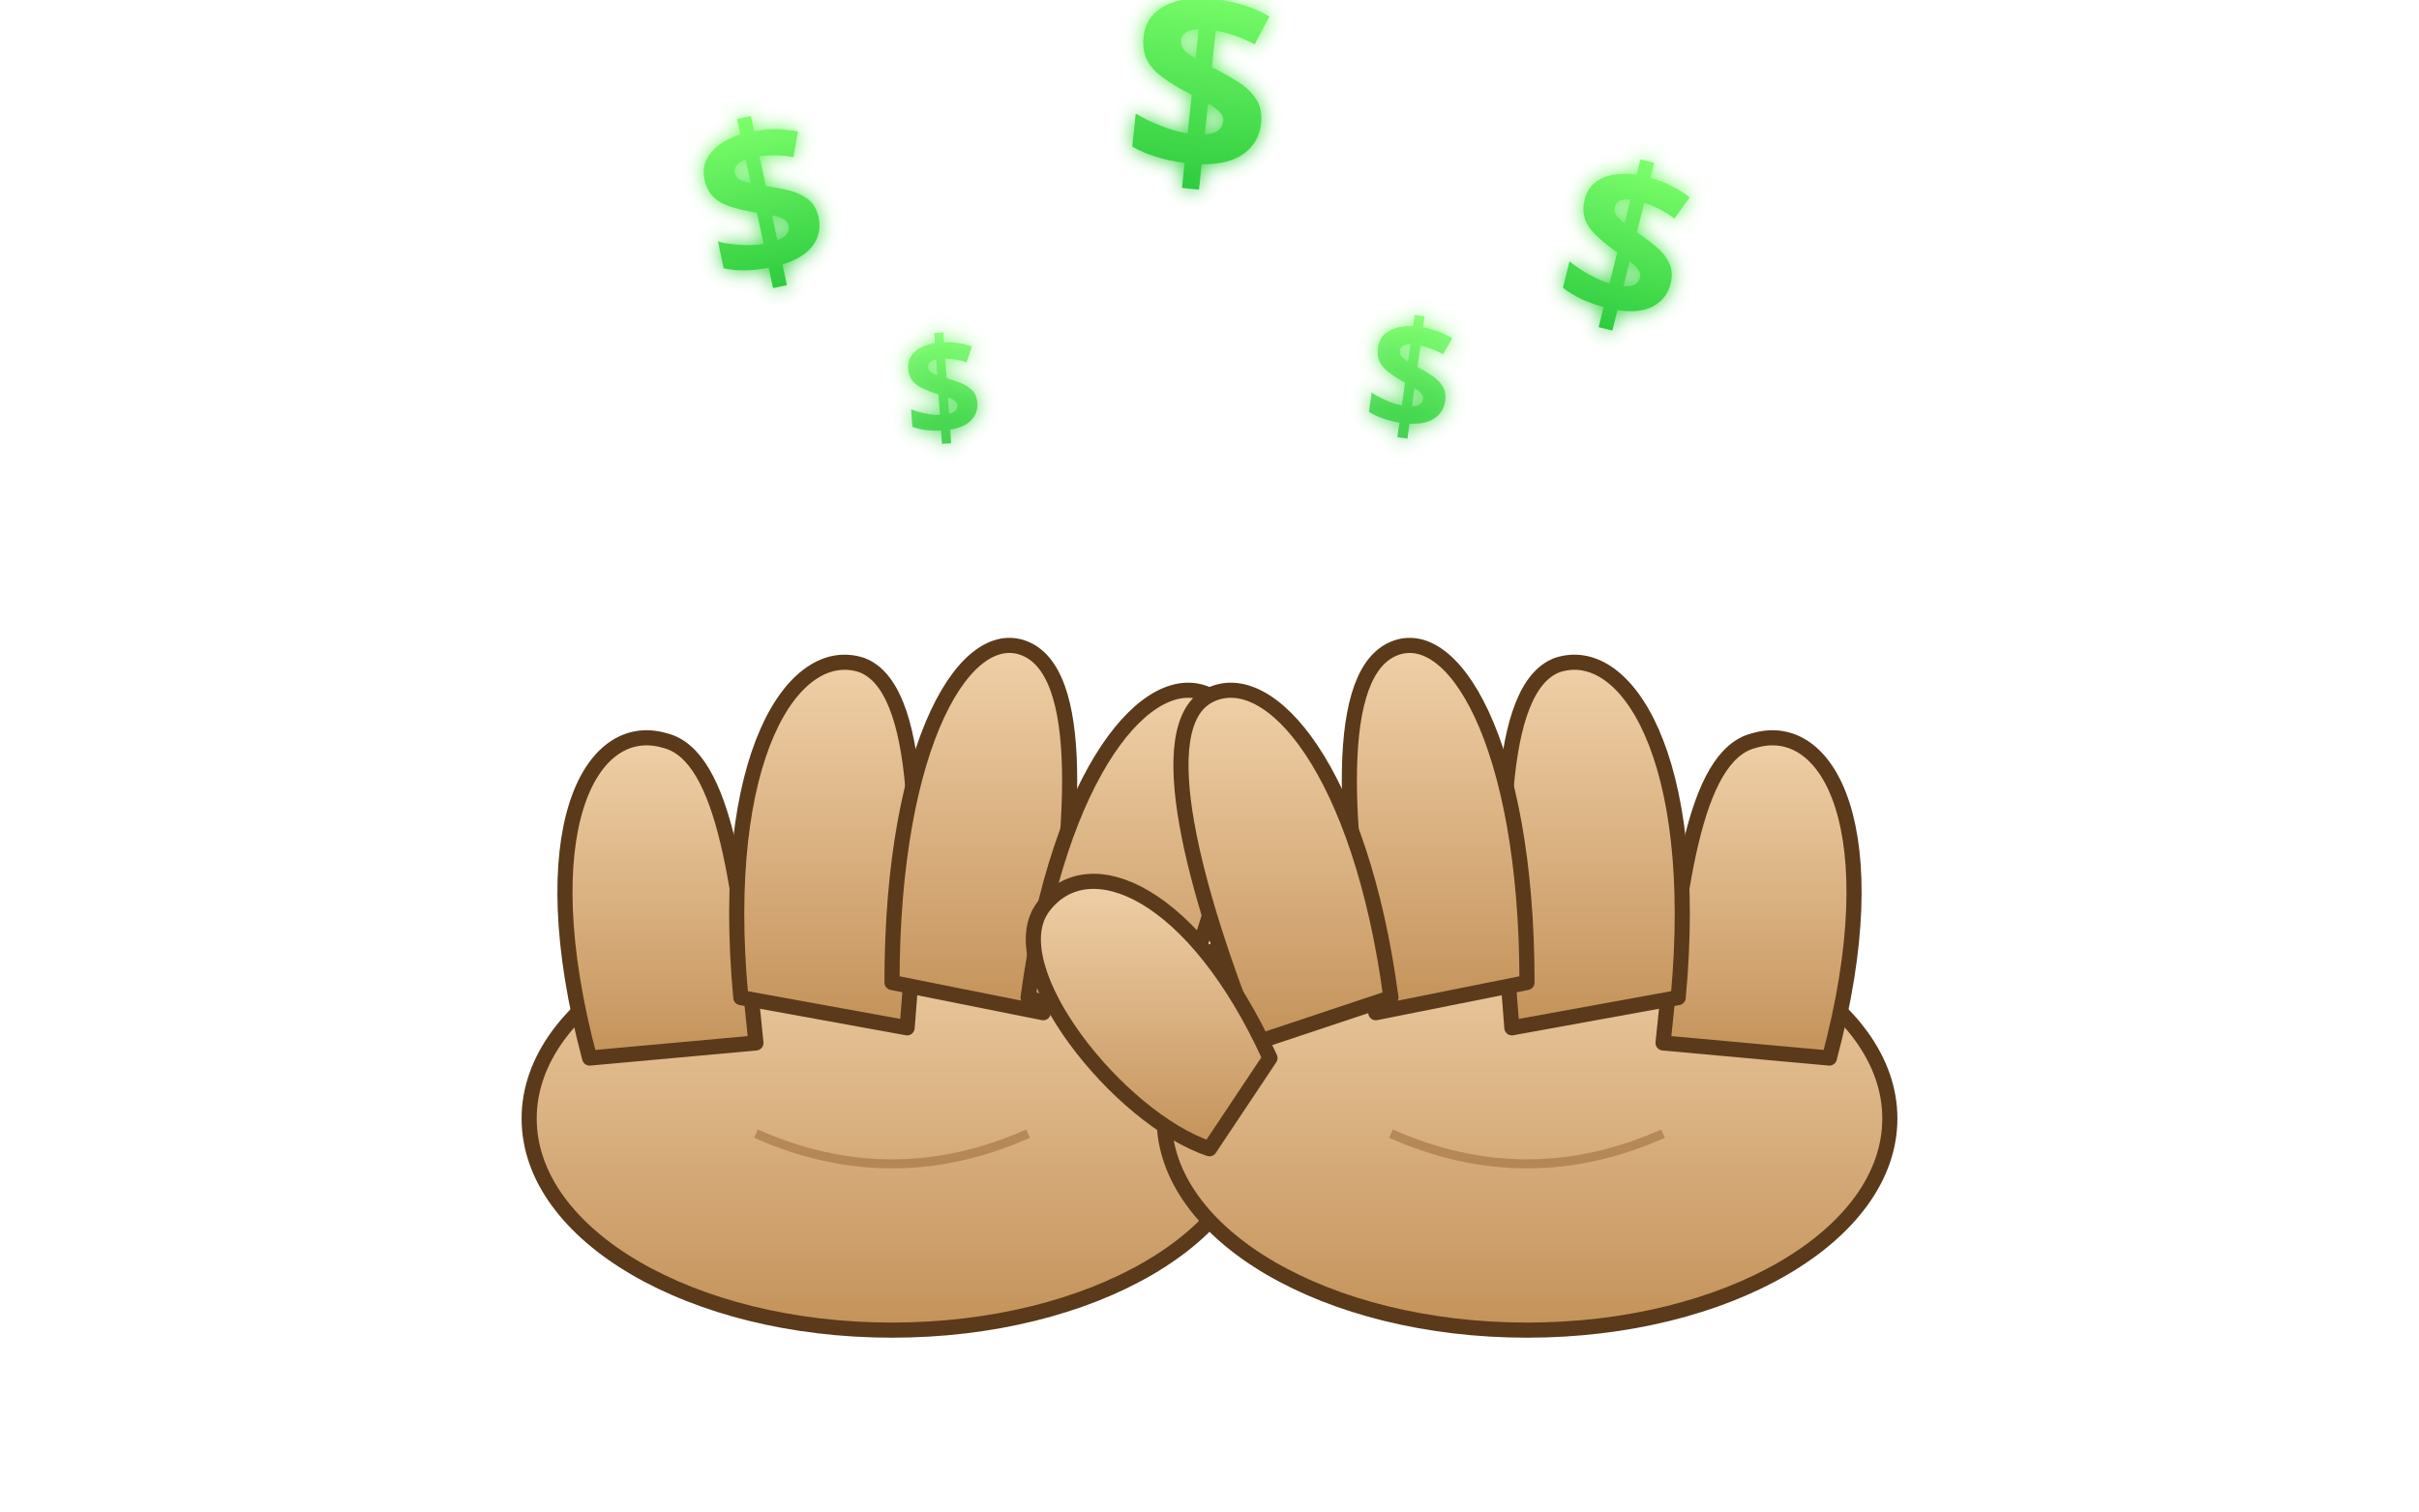
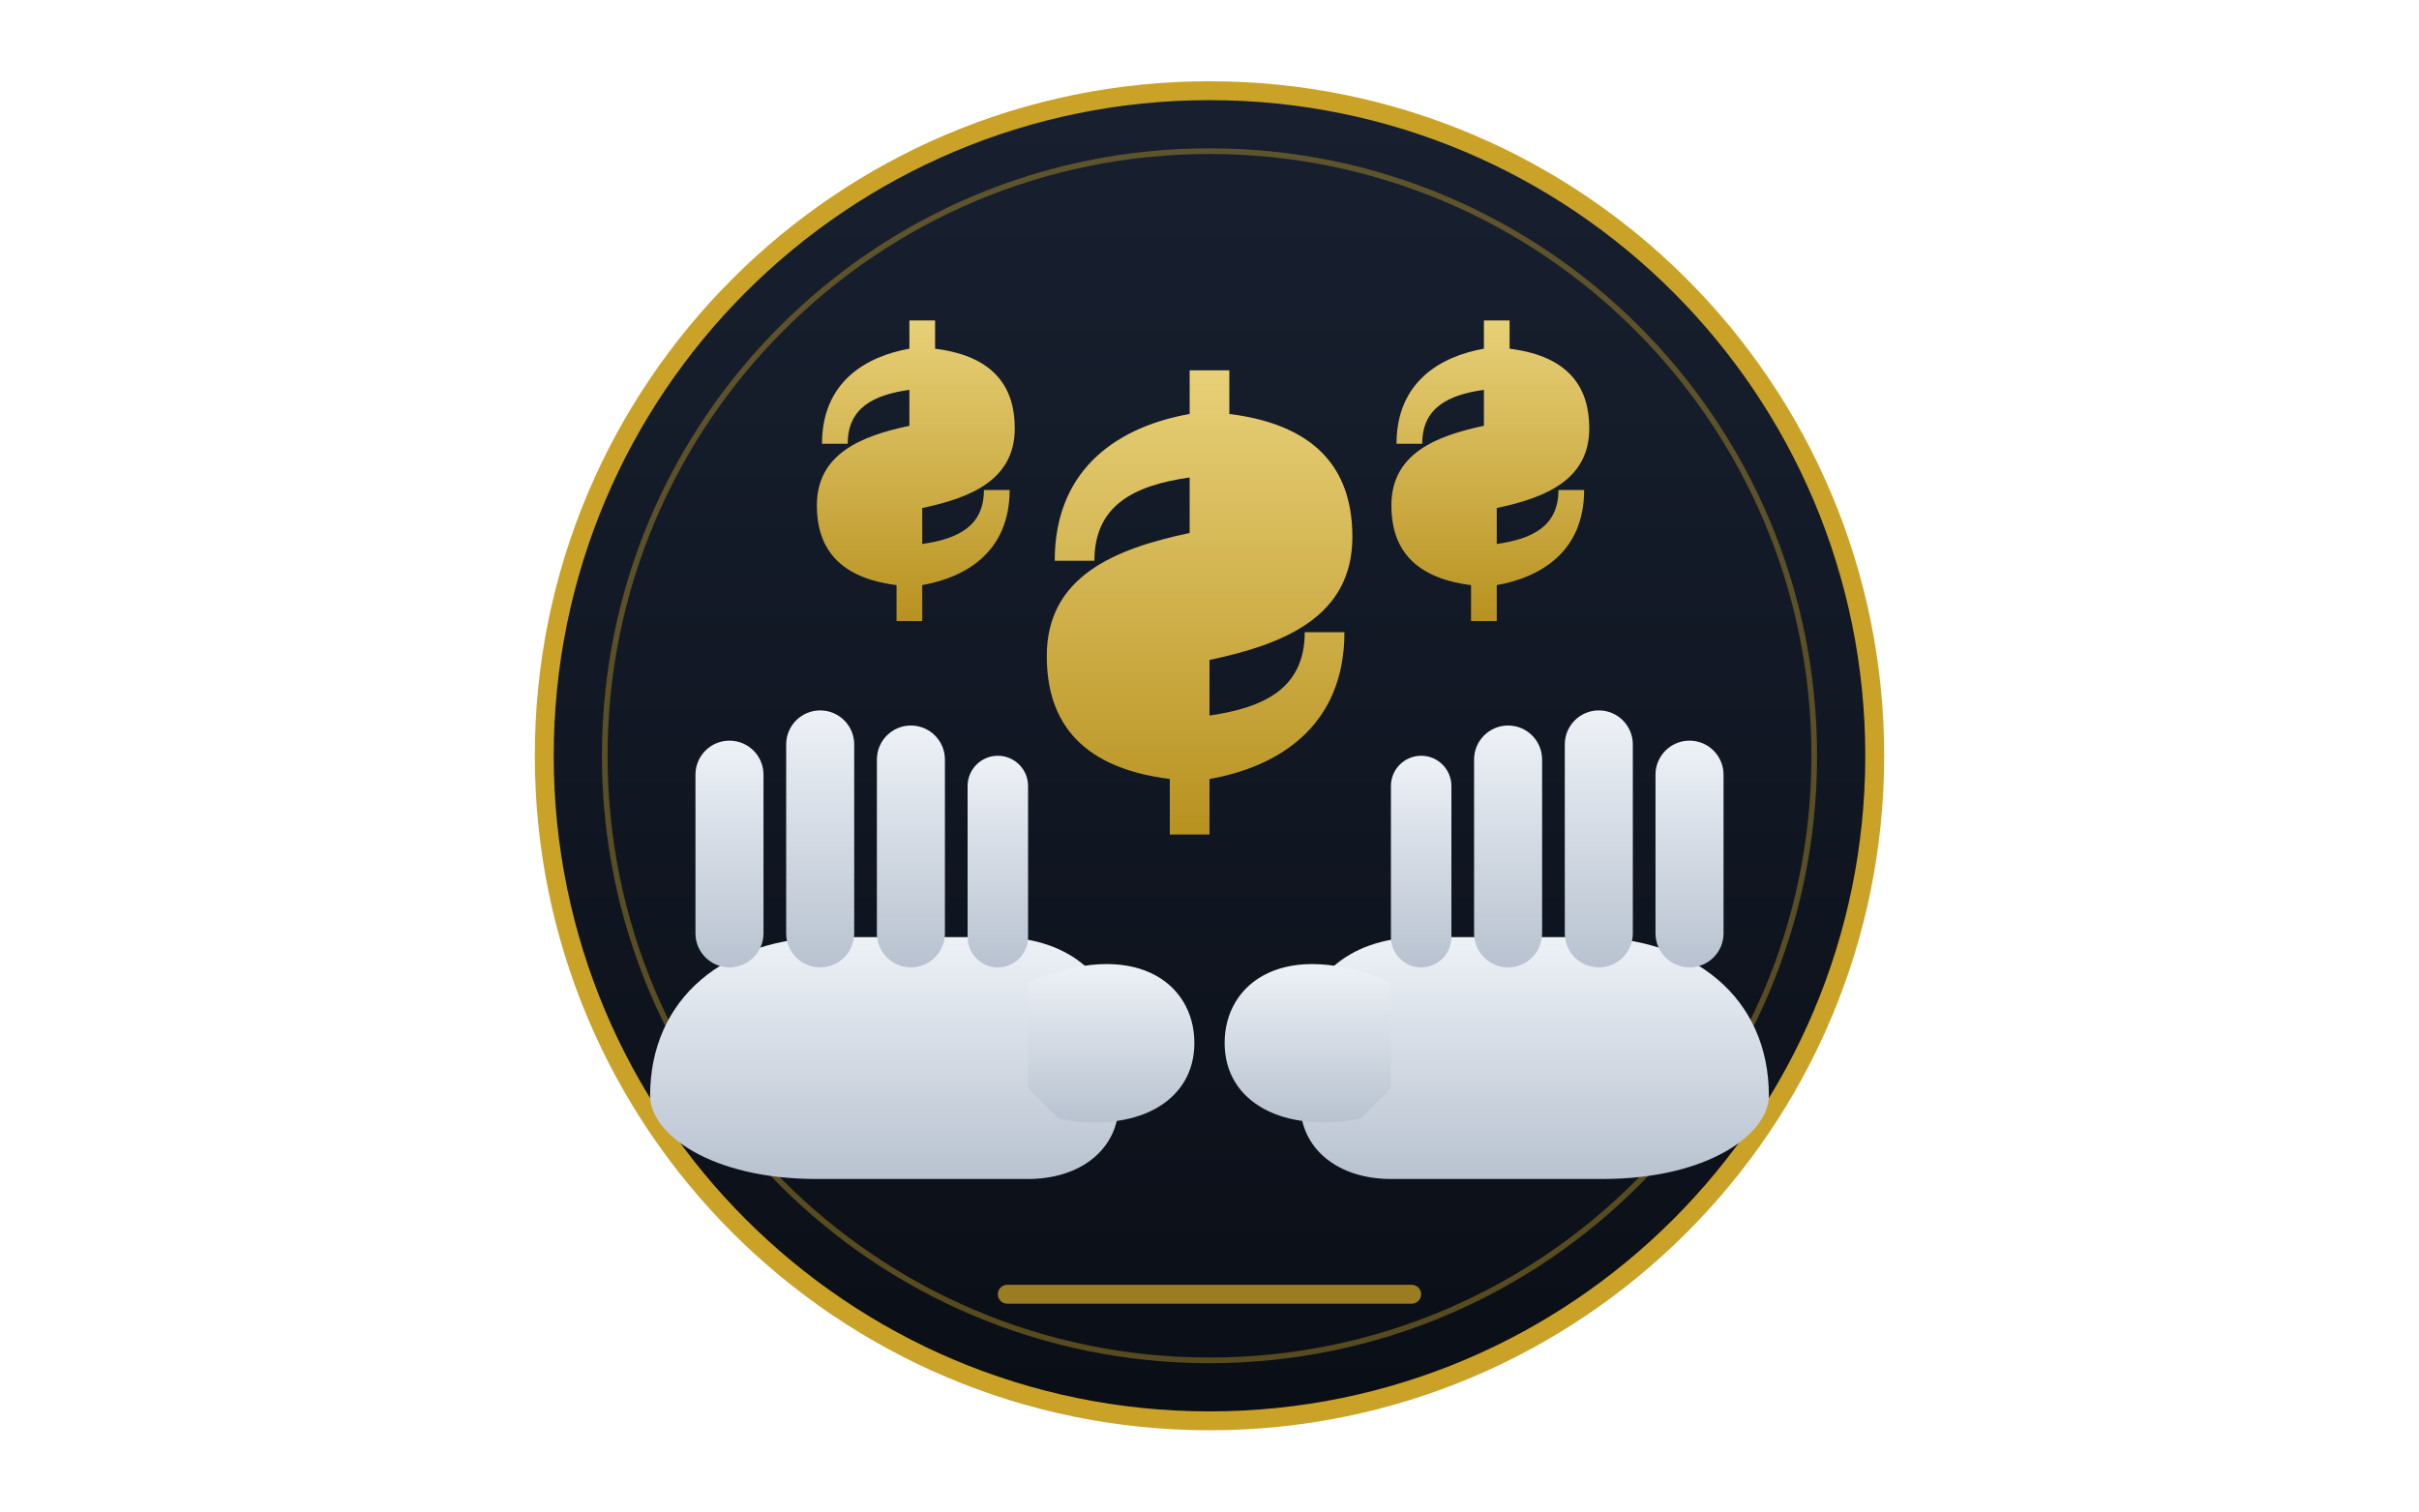
- <svg xmlns="http://www.w3.org/2000/svg" viewBox="0 0 320 200" role="img" aria-label="Hands held out with floating dollars">
+ <svg xmlns="http://www.w3.org/2000/svg" viewBox="0 0 320 200" role="img" aria-label="Support emblem">
  <defs>
-     <linearGradient id="skin" x1="0" y1="0" x2="0" y2="1">
-       <stop offset="0%" stop-color="#f0d0a8" />
-       <stop offset="100%" stop-color="#c4925a" />
+     <linearGradient id="sealBg" x1="0" y1="0" x2="0" y2="1">
+       <stop offset="0%" stop-color="#182030" />
+       <stop offset="100%" stop-color="#0a0e16" />
    </linearGradient>
-     <linearGradient id="dollar" x1="0" y1="0" x2="0" y2="1">
-       <stop offset="0%" stop-color="#7CFF6B" />
-       <stop offset="100%" stop-color="#2ecc40" />
+     <linearGradient id="metal" x1="0" y1="0" x2="0" y2="1">
+       <stop offset="0%" stop-color="#eef2f7" />
+       <stop offset="100%" stop-color="#b8c2d0" />
    </linearGradient>
-     <filter id="glow">
-       <feGaussianBlur stdDeviation="1.2" result="b" />
-       <feMerge>
-         <feMergeNode in="b" />
-         <feMergeNode in="SourceGraphic" />
-       </feMerge>
-     </filter>
+     <linearGradient id="gold" x1="0" y1="0" x2="0" y2="1">
+       <stop offset="0%" stop-color="#e8d078" />
+       <stop offset="100%" stop-color="#b89220" />
+     </linearGradient>
  </defs>
-   <g filter="url(#glow)" fill="url(#dollar)" font-family="Impact, Arial Black, sans-serif" font-size="28" font-weight="700">
-     <text x="95" y="38" transform="rotate(-12 95 38)">$</text>
-     <text x="148" y="22" transform="rotate(6 148 22)" font-size="34">$</text>
-     <text x="205" y="40" transform="rotate(14 205 40)">$</text>
-     <text x="120" y="58" transform="rotate(-4 120 58)" font-size="18" opacity="0.85">$</text>
-     <text x="180" y="56" transform="rotate(8 180 56)" font-size="20" opacity="0.85">$</text>
+   <circle cx="160" cy="100" r="88" fill="url(#sealBg)" />
+   <circle cx="160" cy="100" r="88" fill="none" stroke="#c9a227" stroke-width="2.5" />
+   <circle cx="160" cy="100" r="80" fill="none" stroke="#c9a227" stroke-width="0.75" opacity="0.4" />
+   <path fill="url(#metal)" d="     M 86 145     C 86 132, 96 124, 110 124     L 132 124     C 142 124, 148 130, 148 138     L 148 146     C 148 152, 143 156, 136 156     L 108 156     C 94 156, 86 150, 86 145 Z" />
+   <g fill="url(#metal)">
+     <rect x="92" y="98" width="9" height="30" rx="4.5" />
+     <rect x="104" y="94" width="9" height="34" rx="4.5" />
+     <rect x="116" y="96" width="9" height="32" rx="4.5" />
+     <rect x="128" y="100" width="8" height="28" rx="4" />
  </g>
-   <g fill="url(#skin)" stroke="#5a3a1a" stroke-width="2" stroke-linejoin="round">
-     <ellipse cx="118" cy="148" rx="48" ry="28" />
-     <path d="M78 140 C70 110, 78 95, 88 98 C96 100, 98 118, 100 138 Z" />
-     <path d="M98 132 C95 100, 105 85, 114 88 C122 91, 122 112, 120 136 Z" />
-     <path d="M118 130 C118 98, 128 82, 136 86 C144 90, 142 112, 138 134 Z" />
-     <path d="M136 132 C140 102, 152 88, 160 92 C168 96, 162 118, 154 138 Z" />
-     <path d="M152 140 C162 118, 176 112, 182 120 C188 128, 172 148, 160 152 Z" />
+   <path fill="url(#metal)" d="M 136 130 C 150 124, 158 130, 158 138 C 158 146, 150 150, 140 148 L 136 144 Z" />
+   <path fill="url(#metal)" d="     M 234 145     C 234 132, 224 124, 210 124     L 188 124     C 178 124, 172 130, 172 138     L 172 146     C 172 152, 177 156, 184 156     L 212 156     C 226 156, 234 150, 234 145 Z" />
+   <g fill="url(#metal)">
+     <rect x="219" y="98" width="9" height="30" rx="4.5" />
+     <rect x="207" y="94" width="9" height="34" rx="4.5" />
+     <rect x="195" y="96" width="9" height="32" rx="4.5" />
+     <rect x="184" y="100" width="8" height="28" rx="4" />
  </g>
-   <g fill="url(#skin)" stroke="#5a3a1a" stroke-width="2" stroke-linejoin="round">
-     <ellipse cx="202" cy="148" rx="48" ry="28" />
-     <path d="M242 140 C250 110, 242 95, 232 98 C224 100, 222 118, 220 138 Z" />
-     <path d="M222 132 C225 100, 215 85, 206 88 C198 91, 198 112, 200 136 Z" />
-     <path d="M202 130 C202 98, 192 82, 184 86 C176 90, 178 112, 182 134 Z" />
-     <path d="M184 132 C180 102, 168 88, 160 92 C152 96, 158 118, 166 138 Z" />
-     <path d="M168 140 C158 118, 144 112, 138 120 C132 128, 148 148, 160 152 Z" />
+   <path fill="url(#metal)" d="M 184 130 C 170 124, 162 130, 162 138 C 162 146, 170 150, 180 148 L 184 144 Z" />
+   <g fill="url(#gold)">
+     <g transform="translate(160 70) scale(1.05)">
+       <path d="M-2.5,-20 h5 v5.5         c12,1.5 15.5,8 15.5,15.5 c0,10 -8.5,13.5 -18,15.5         v7 c7,-1 12,-3.5 12,-10.5 h5         c0,12 -8.5,17 -17,18.5 v7 h-5 v-7         c-12,-1.5 -15.5,-8 -15.5,-15.5 c0,-10 8.5,-13.5 18,-15.5         v-7 c-7,1 -12,3.5 -12,10.5 h-5         c0,-12 8.5,-17 17,-18.5 z" />
+     </g>
+     <g transform="translate(122 56) scale(0.68)">
+       <path d="M-2.5,-20 h5 v5.5         c12,1.5 15.5,8 15.5,15.5 c0,10 -8.5,13.5 -18,15.5         v7 c7,-1 12,-3.5 12,-10.5 h5         c0,12 -8.5,17 -17,18.5 v7 h-5 v-7         c-12,-1.5 -15.5,-8 -15.5,-15.5 c0,-10 8.5,-13.5 18,-15.5         v-7 c-7,1 -12,3.5 -12,10.5 h-5         c0,-12 8.5,-17 17,-18.5 z" />
+     </g>
+     <g transform="translate(198 56) scale(0.68)">
+       <path d="M-2.5,-20 h5 v5.5         c12,1.5 15.5,8 15.5,15.5 c0,10 -8.5,13.5 -18,15.5         v7 c7,-1 12,-3.5 12,-10.5 h5         c0,12 -8.5,17 -17,18.5 v7 h-5 v-7         c-12,-1.5 -15.5,-8 -15.5,-15.5 c0,-10 8.5,-13.5 18,-15.5         v-7 c-7,1 -12,3.5 -12,10.5 h-5         c0,-12 8.5,-17 17,-18.5 z" />
+     </g>
  </g>
-   <path d="M100 150 Q118 158 136 150" fill="none" stroke="#a07040" stroke-width="1.2" opacity="0.6" />
-   <path d="M184 150 Q202 158 220 150" fill="none" stroke="#a07040" stroke-width="1.2" opacity="0.6" />
+   <rect x="132" y="170" width="56" height="2.5" rx="1.25" fill="#c9a227" opacity="0.75" />
</svg>
